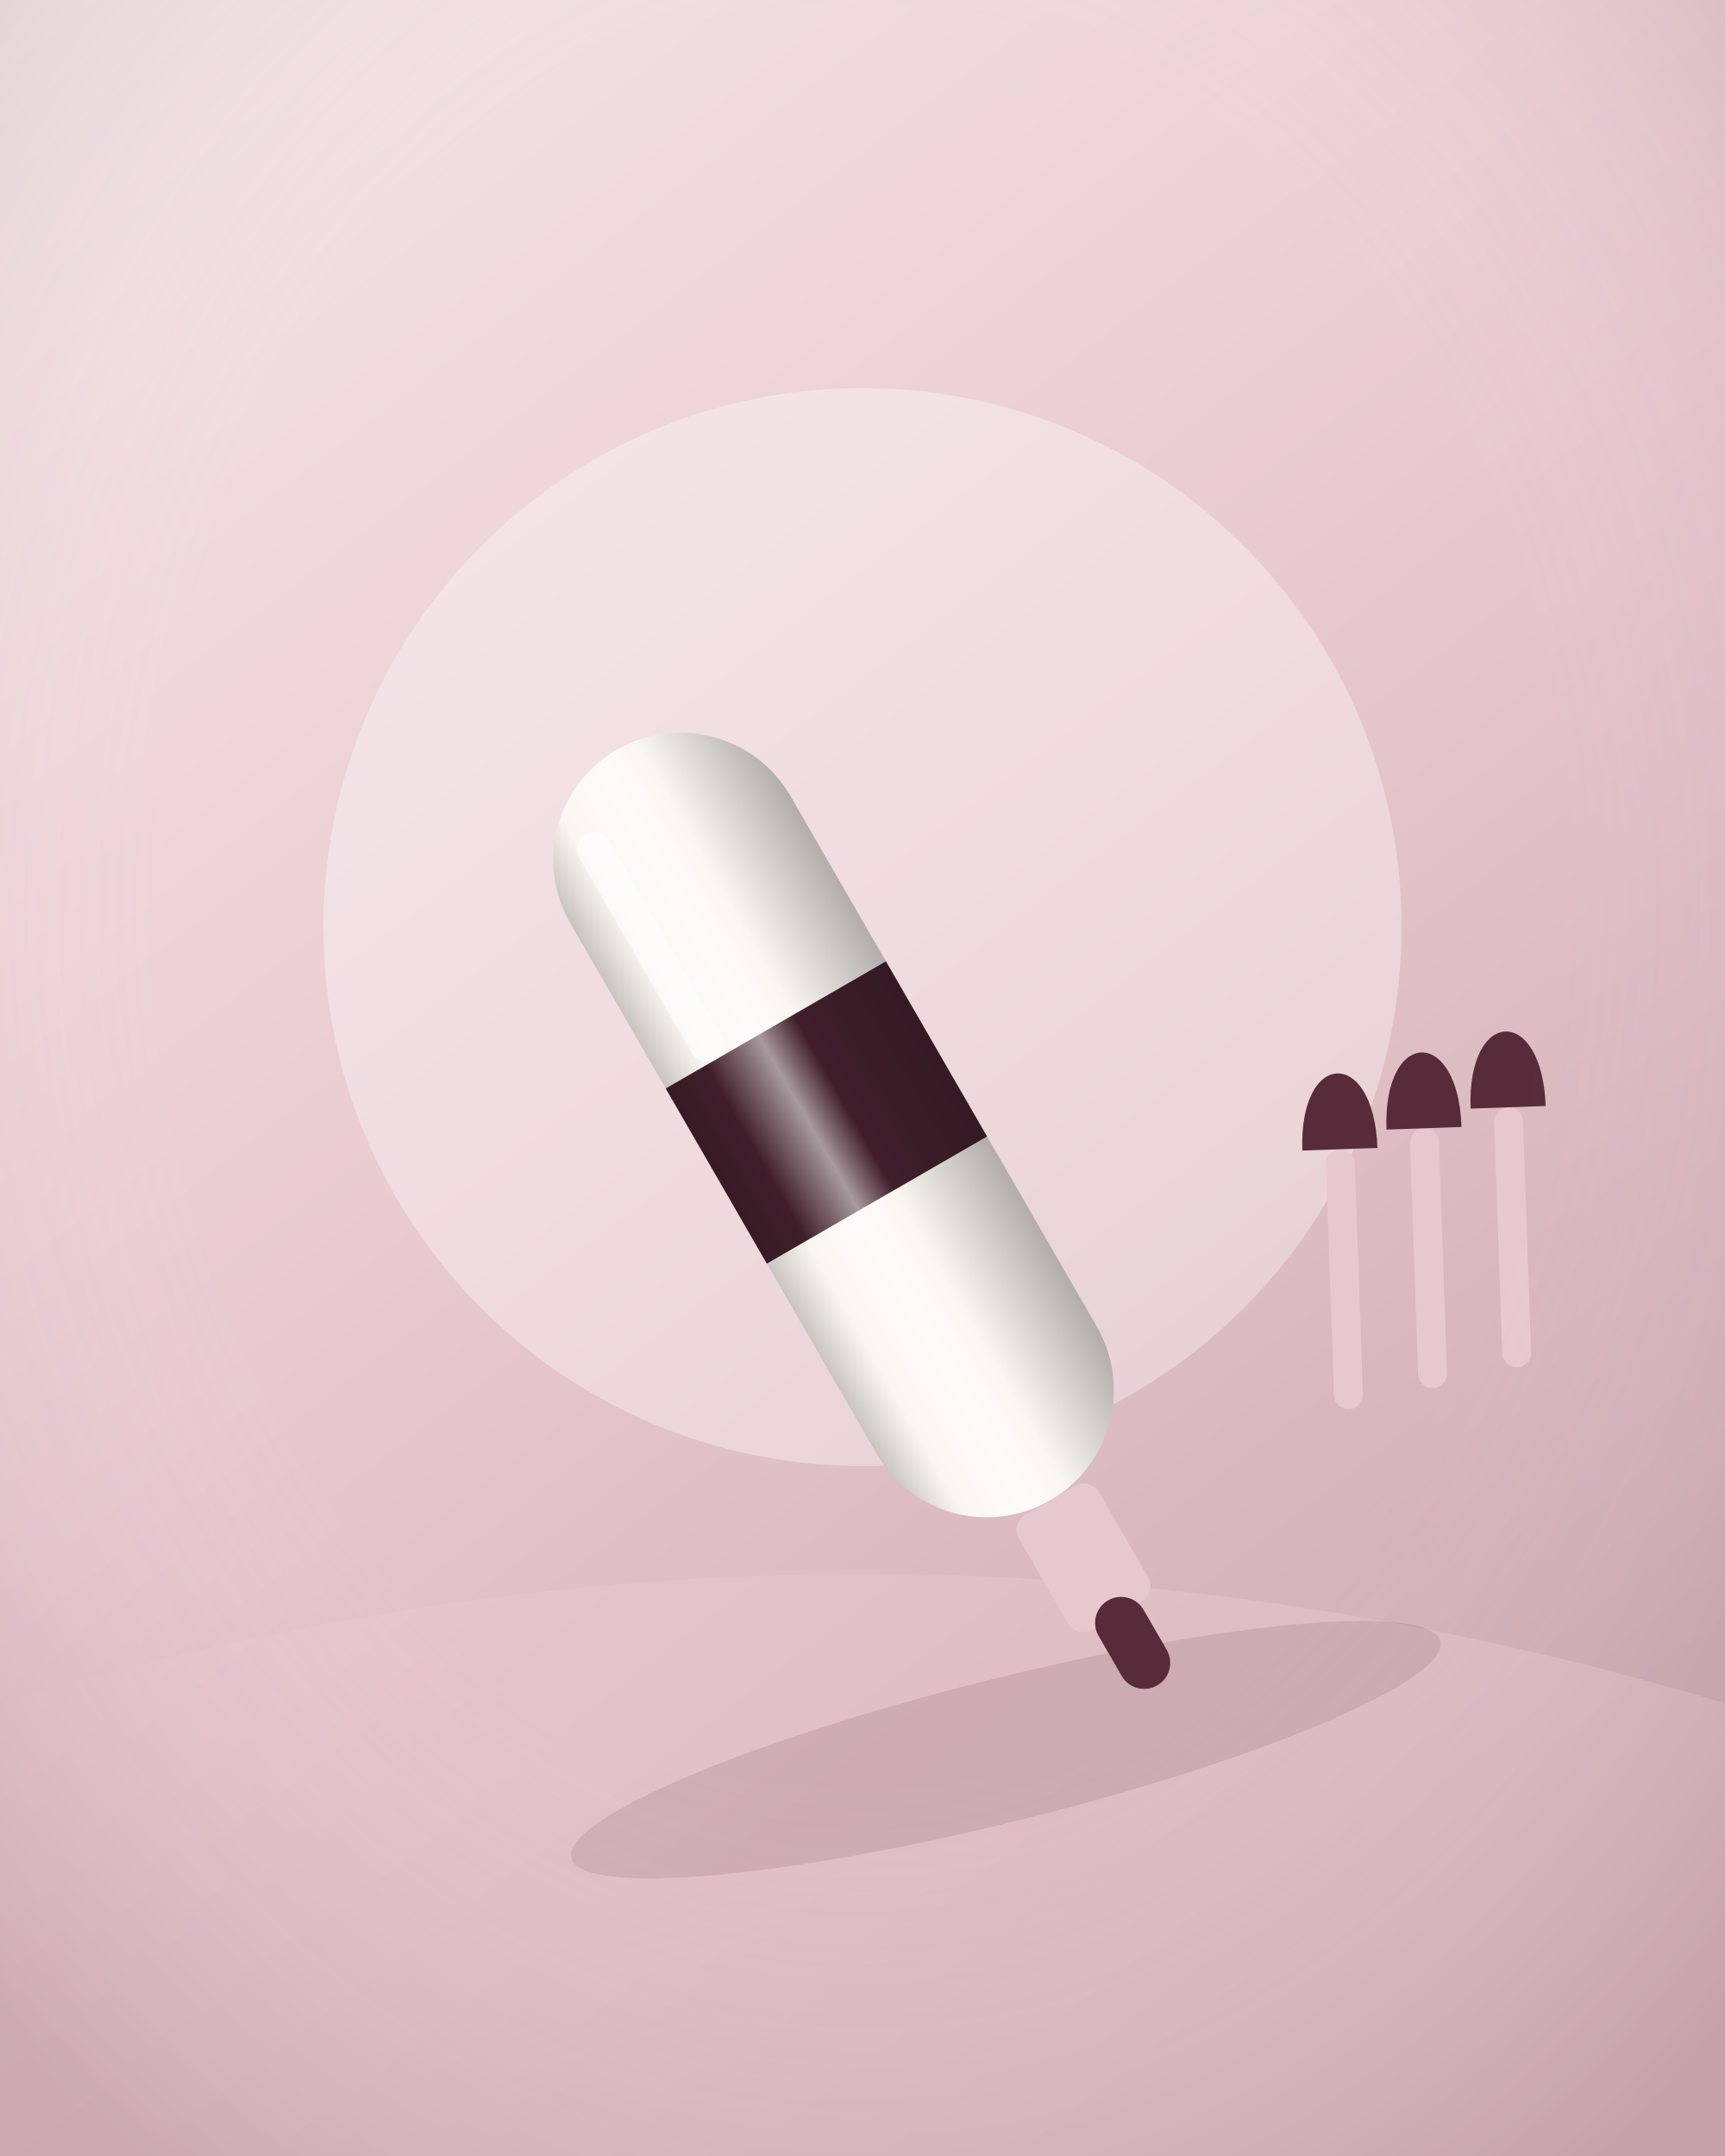
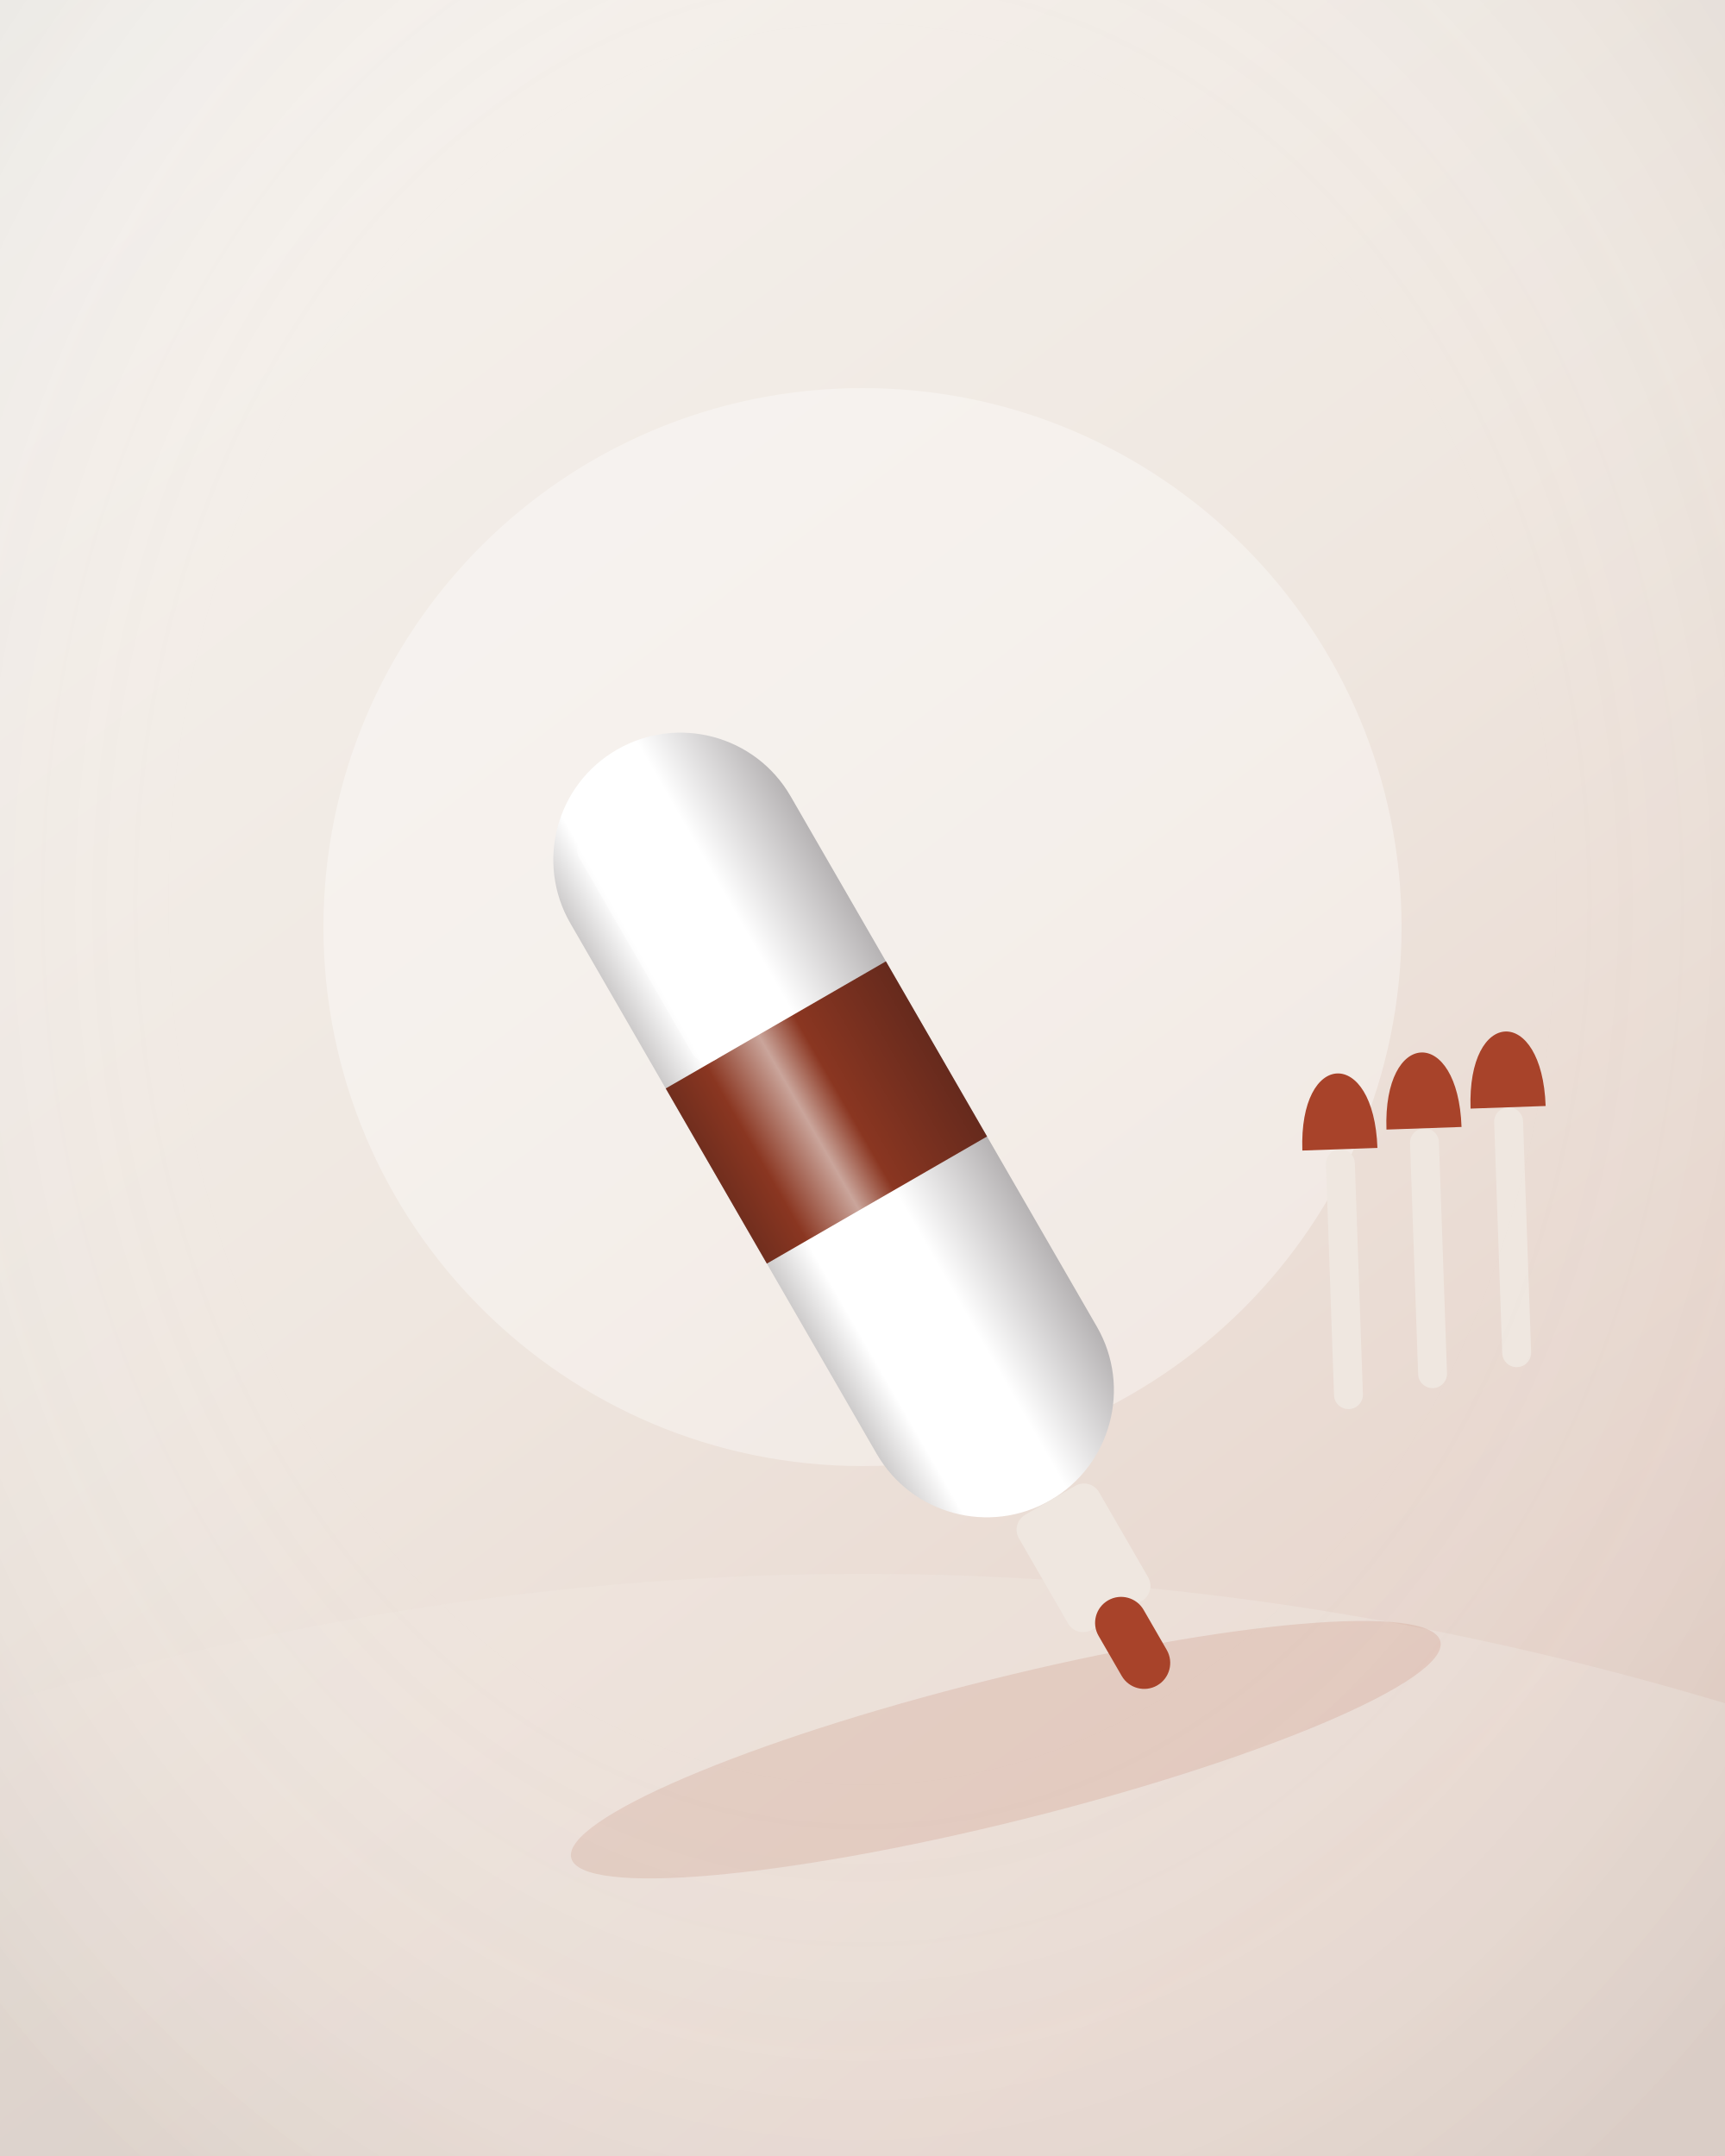
<svg xmlns="http://www.w3.org/2000/svg" viewBox="0 0 800 1000" width="800" height="1000" role="img">
  <defs>
    <linearGradient id="bg81" x1="0" y1="0" x2=".6" y2="1">
-       <stop offset="0" stop-color="#F5E7E8" />
-       <stop offset=".55" stop-color="#E8C8CF" />
-       <stop offset="1" stop-color="#ceacb4" />
+       <stop offset="0" stop-color="#F6F3EF" />
+       <stop offset=".55" stop-color="#EFE7E0" />
+       <stop offset="1" stop-color="#e6d3ca" />
    </linearGradient>
    <radialGradient id="v82" cx=".5" cy=".42" r=".72">
      <stop offset=".55" stop-color="#fff" stop-opacity="0" />
-       <stop offset="1" stop-color="#572B3A" stop-opacity=".16" />
+       <stop offset="1" stop-color="#141110" stop-opacity=".07" />
    </radialGradient>
    <linearGradient id="g79" x1="0" y1="0" x2="1" y2="0">
-       <stop offset="0" stop-color="#c9c4c1" />
-       <stop offset=".18" stop-color="#FAF7F2" />
-       <stop offset=".42" stop-color="#fdfbf9" />
-       <stop offset=".58" stop-color="#FAF7F2" />
-       <stop offset="1" stop-color="#b2adab" />
+       <stop offset="0" stop-color="#cdcbcb" />
+       <stop offset=".18" stop-color="#FFFFFF" />
+       <stop offset=".42" stop-color="#ffffff" />
+       <stop offset=".58" stop-color="#FFFFFF" />
+       <stop offset="1" stop-color="#b6b3b4" />
    </linearGradient>
    <linearGradient id="g80" x1="0" y1="0" x2="1" y2="0">
-       <stop offset="0" stop-color="#371b25" />
-       <stop offset=".18" stop-color="#3F1E2A" />
-       <stop offset=".42" stop-color="#a99a9f" />
-       <stop offset=".58" stop-color="#3F1E2A" />
-       <stop offset="1" stop-color="#331a23" />
+       <stop offset="0" stop-color="#712e1e" />
+       <stop offset=".18" stop-color="#8A3621" />
+       <stop offset=".42" stop-color="#caa59b" />
+       <stop offset=".58" stop-color="#8A3621" />
+       <stop offset="1" stop-color="#662a1d" />
    </linearGradient>
  </defs>
  <rect width="800" height="1000" fill="url(#bg81)" />
  <circle cx="400" cy="430" r="250" fill="#fff" opacity=".34" />
-   <path d="M0 1000 L0 790 Q 400 670 800 790 L800 1000 Z" fill="#E8C8CF" opacity=".45" />
+   <path d="M0 1000 L0 790 Q 400 670 800 790 L800 1000 Z" fill="#EFE7E0" opacity=".45" />
  <g transform="translate(400,545) rotate(-14) scale(1.34)">
-     <ellipse cx="0" cy="205" rx="155" ry="24.8" fill="#572B3A" opacity=".13" />
+     <ellipse cx="0" cy="205" rx="155" ry="24.8" fill="#A8432A" opacity=".13" />
    <g transform="rotate(-16)">
      <rect x="-44" y="-170" width="88" height="300" rx="44" fill="url(#g79)" />
      <rect x="-44" y="-60" width="88" height="70" fill="url(#g80)" />
      <rect x="-30" y="-150" width="12" height="90" rx="6" fill="#fff" opacity=".55" />
-       <rect x="-16" y="130" width="32" height="46" rx="6" fill="#E8C8CF" />
-       <rect x="-9" y="170" width="18" height="34" rx="9" fill="#572B3A" />
+       <rect x="-16" y="130" width="32" height="46" rx="6" fill="#EFE7E0" />
+       <rect x="-9" y="170" width="18" height="34" rx="9" fill="#A8432A" />
    </g>
    <g transform="translate(150,90)">
      <g transform="translate(0,0) rotate(12)">
-         <rect x="-5" y="-60" width="10" height="90" rx="5" fill="#E8C8CF" />
-         <path d="M-13 -60 C-13 -95 13 -95 13 -60 Z" fill="#572B3A" />
+         <rect x="-5" y="-60" width="10" height="90" rx="5" fill="#EFE7E0" />
+         <path d="M-13 -60 C-13 -95 13 -95 13 -60 Z" fill="#A8432A" />
      </g>
      <g transform="translate(30,0) rotate(12)">
-         <rect x="-5" y="-60" width="10" height="90" rx="5" fill="#E8C8CF" />
-         <path d="M-13 -60 C-13 -95 13 -95 13 -60 Z" fill="#572B3A" />
+         <rect x="-5" y="-60" width="10" height="90" rx="5" fill="#EFE7E0" />
+         <path d="M-13 -60 C-13 -95 13 -95 13 -60 Z" fill="#A8432A" />
      </g>
      <g transform="translate(60,0) rotate(12)">
-         <rect x="-5" y="-60" width="10" height="90" rx="5" fill="#E8C8CF" />
-         <path d="M-13 -60 C-13 -95 13 -95 13 -60 Z" fill="#572B3A" />
+         <rect x="-5" y="-60" width="10" height="90" rx="5" fill="#EFE7E0" />
+         <path d="M-13 -60 C-13 -95 13 -95 13 -60 Z" fill="#A8432A" />
      </g>
    </g>
  </g>
  <rect width="800" height="1000" fill="url(#v82)" />
</svg>
